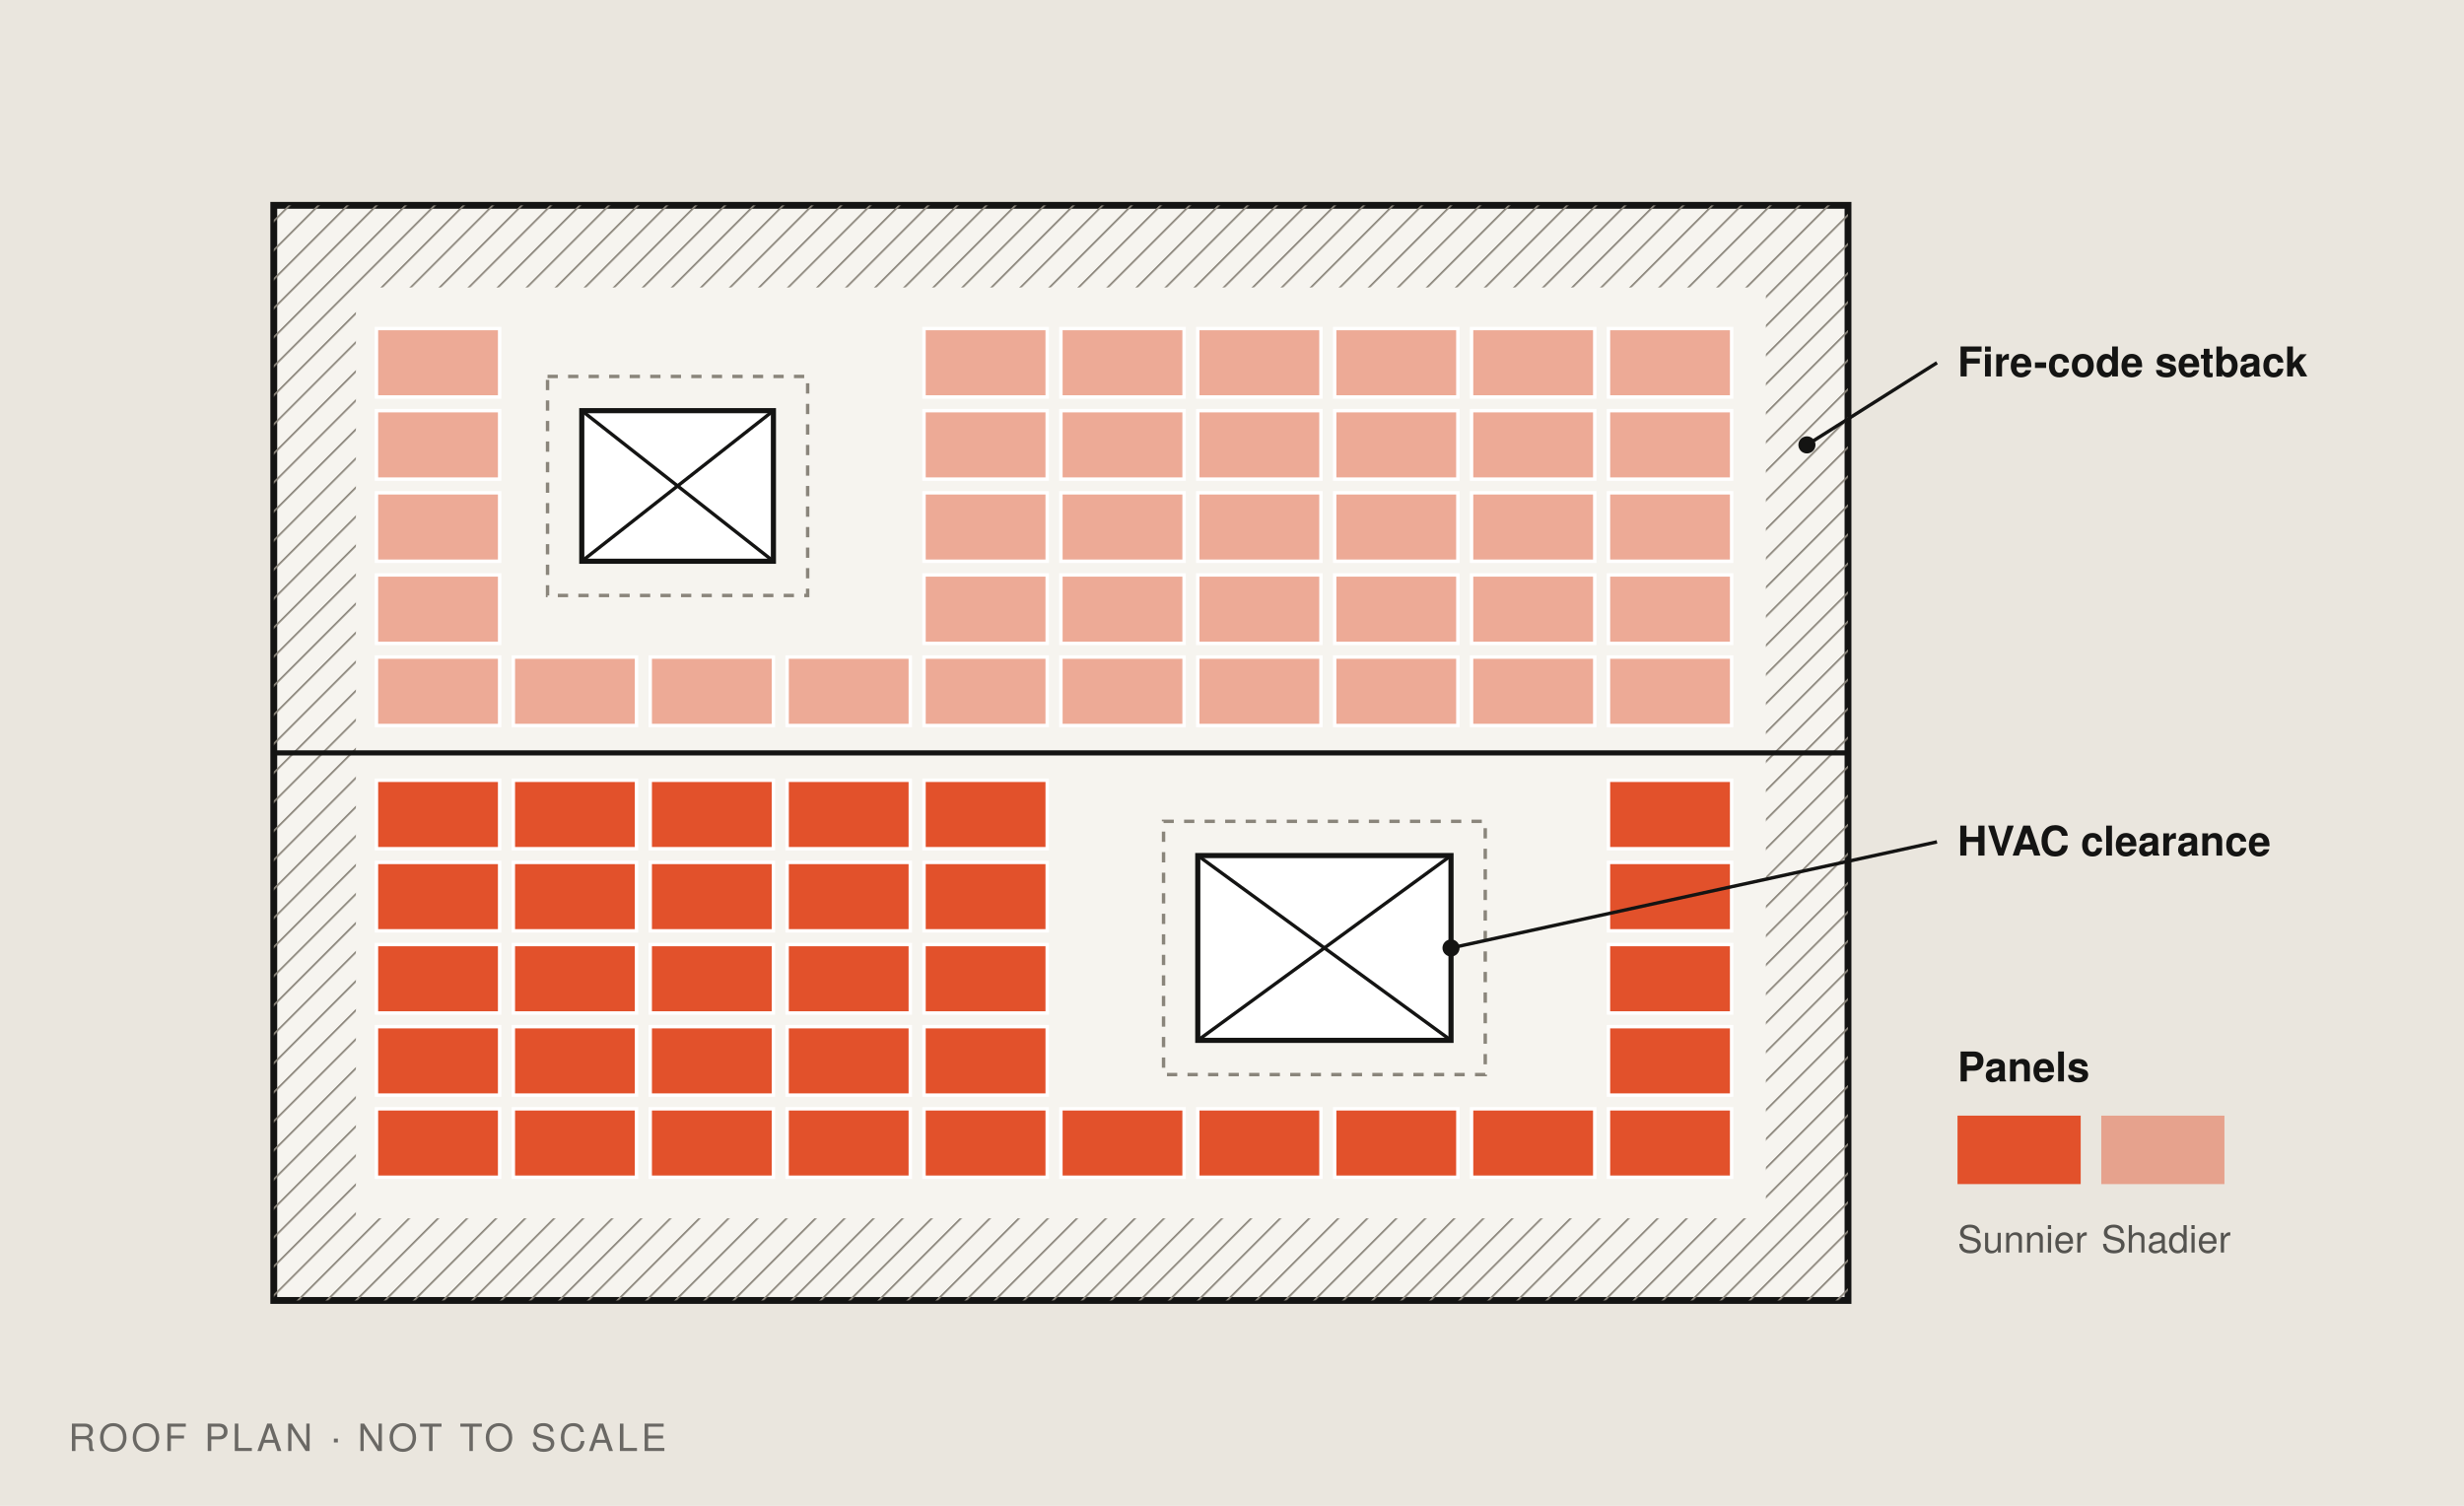
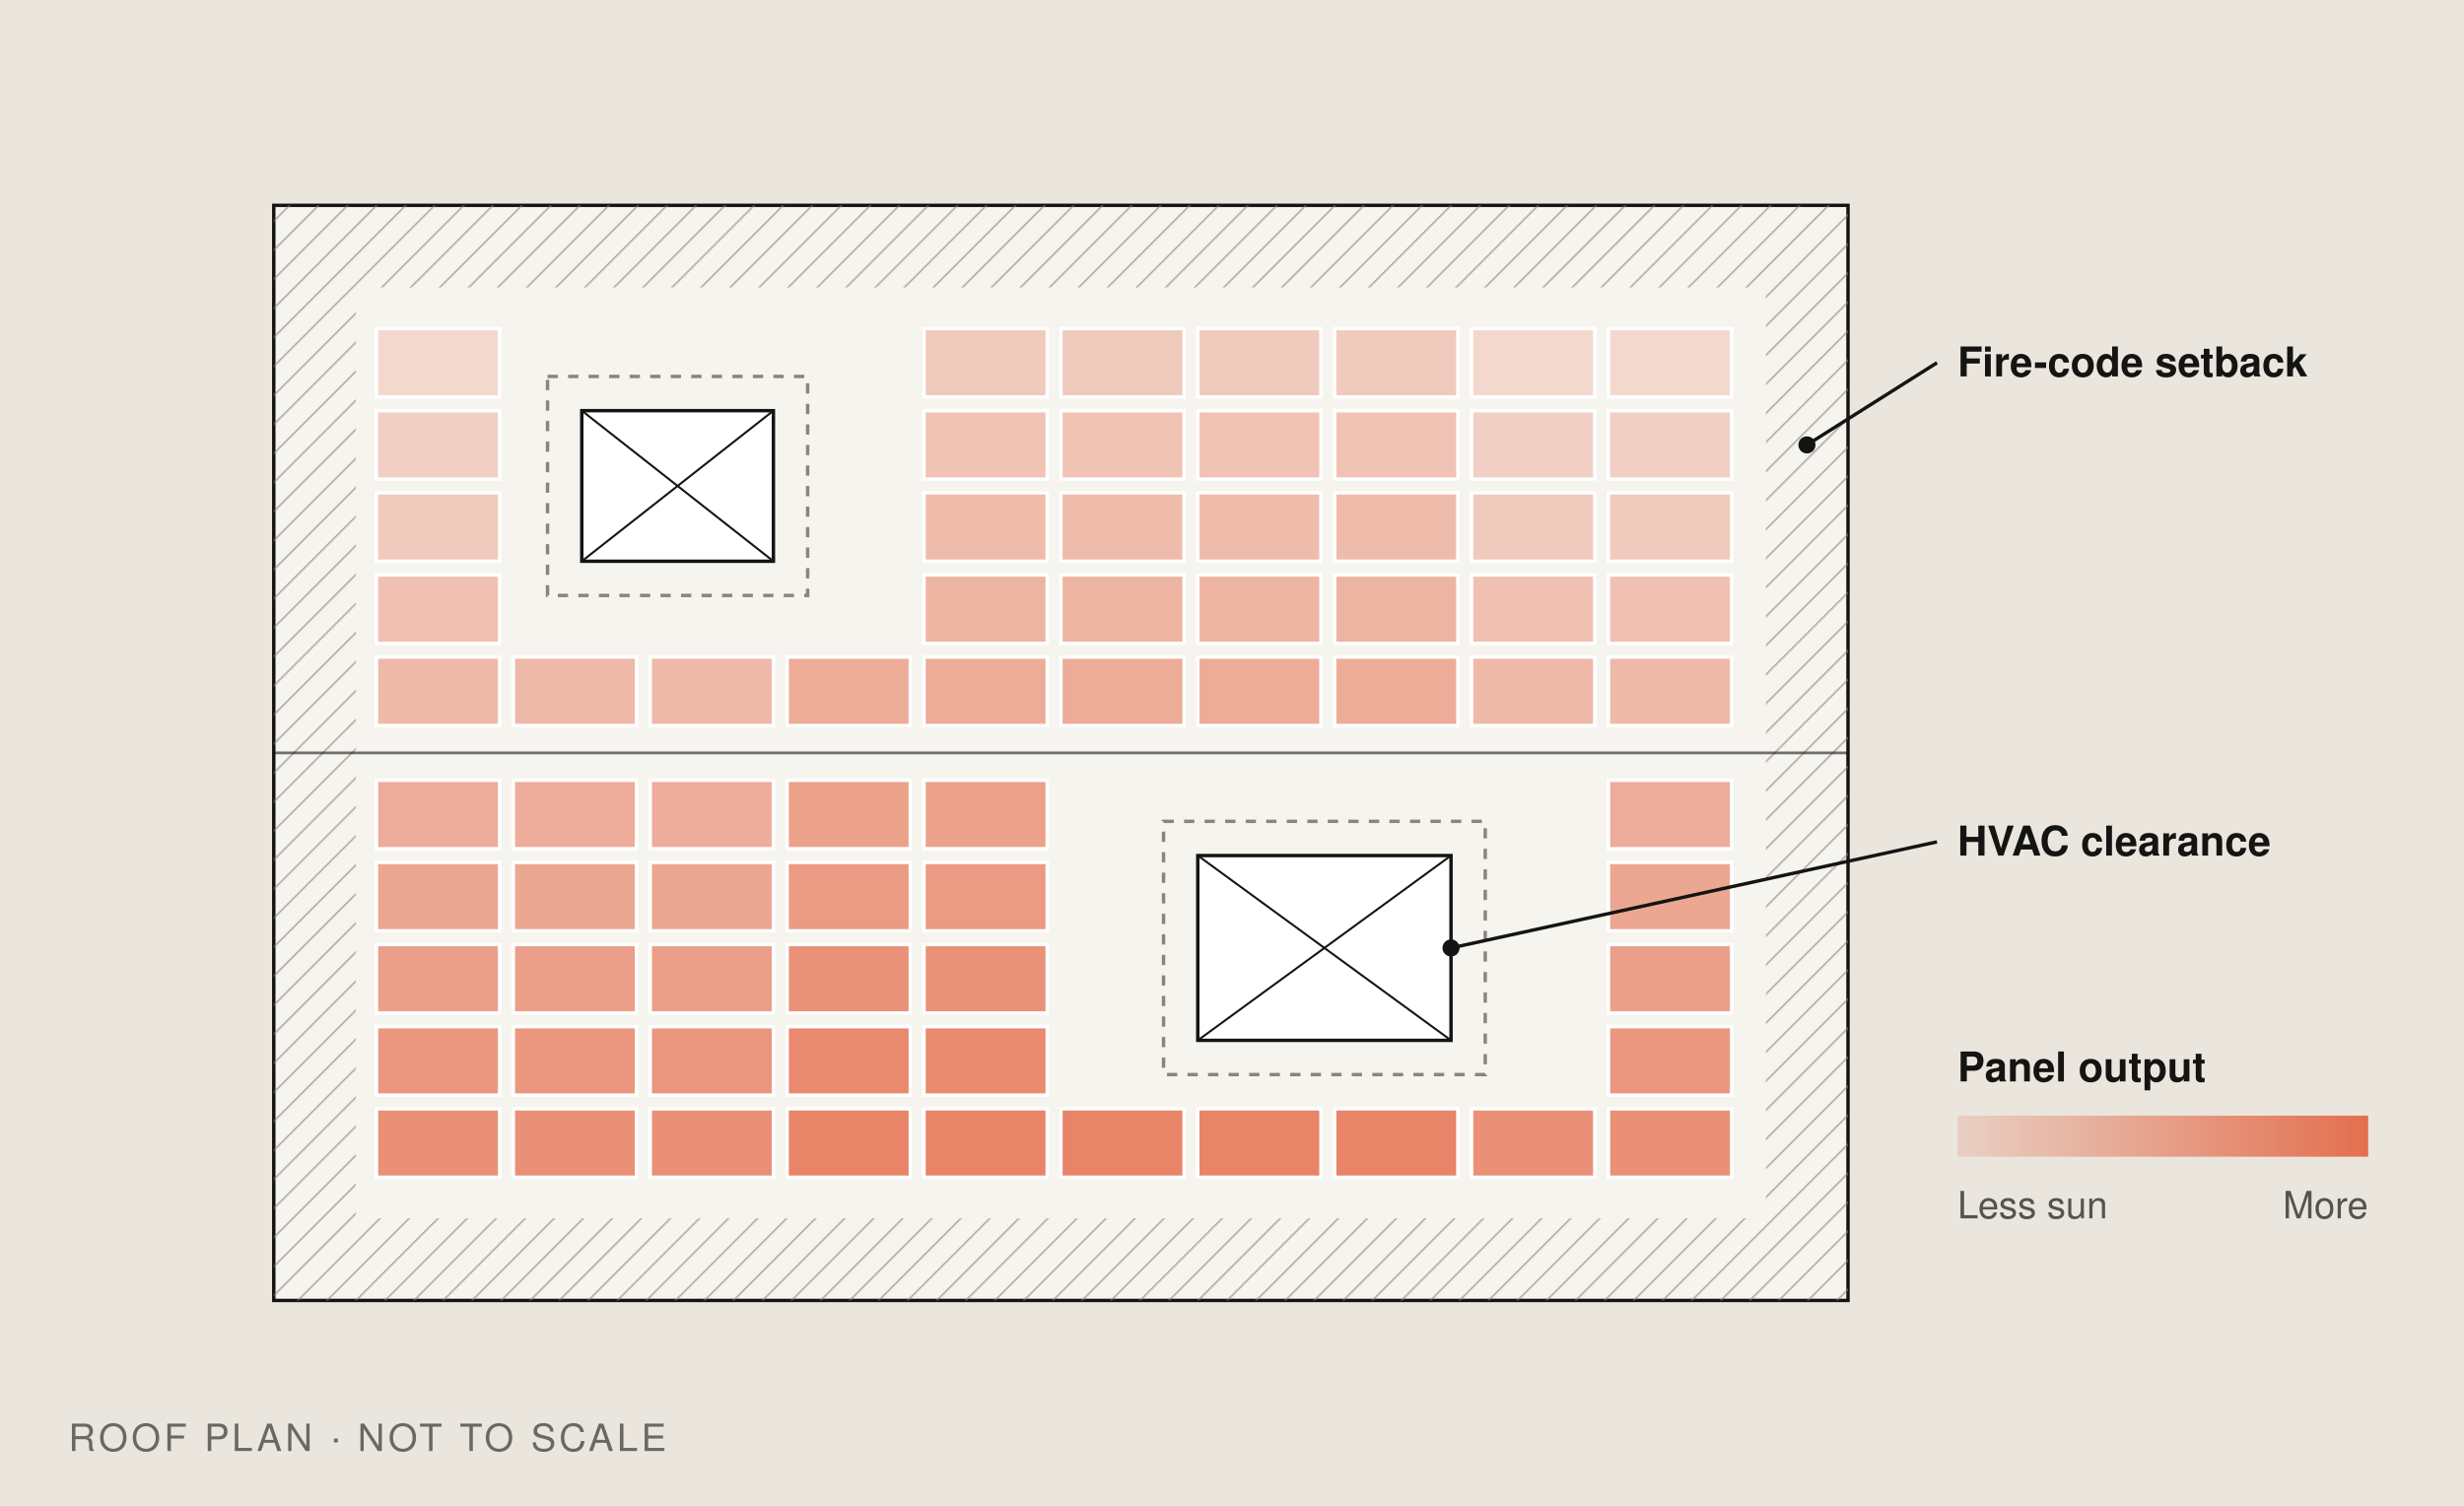
<svg xmlns="http://www.w3.org/2000/svg" viewBox="0 0 720 440" role="img" aria-label="Roof plan: panels fill both roof planes, darker on the sunnier side, keeping clear of the fire-code setback and HVAC units">
  <rect width="720" height="440" fill="#EAE6DE" />
  <defs>
    <pattern id="h" width="6" height="6" patternUnits="userSpaceOnUse" patternTransform="rotate(45)">
      <line x1="0" y1="0" x2="0" y2="6" stroke="#8A857B" stroke-width="1" />
    </pattern>
  </defs>
-   <rect x="80" y="60" width="460" height="320" fill="#F6F4EF" stroke="#141413" stroke-width="2" />
-   <path d="M80 60H540V380H80Z M104 84V356H516V84Z" fill="url(#h)" fill-rule="evenodd" />
-   <line x1="80" y1="220" x2="540" y2="220" stroke="#141413" stroke-width="1.5" />
+   <rect x="80" y="60" width="460" height="320" fill="#F6F4EF" stroke="#141413" stroke-width="1" />
+   <path d="M80 60H540V380H80Z M104 84V356H516V84Z" fill="url(#h)" fill-opacity=".6" fill-rule="evenodd" />
+   <line x1="80" y1="220" x2="540" y2="220" stroke="#141413" stroke-width=".8" stroke-opacity=".6" />
  <rect x="340" y="240" width="94" height="74" fill="none" stroke="#8A857B" stroke-dasharray="3 3" />
-   <rect x="350" y="250" width="74" height="54" fill="#fff" stroke="#141413" stroke-width="1.5" />
-   <line x1="350" y1="250" x2="424" y2="304" stroke="#141413" />
-   <line x1="424" y1="250" x2="350" y2="304" stroke="#141413" />
+   <rect x="350" y="250" width="74" height="54" fill="#fff" stroke="#141413" stroke-width="1" />
+   <line x1="350" y1="250" x2="424" y2="304" stroke="#141413" stroke-width=".6" />
+   <line x1="424" y1="250" x2="350" y2="304" stroke="#141413" stroke-width=".6" />
  <rect x="160" y="110" width="76" height="64" fill="none" stroke="#8A857B" stroke-dasharray="3 3" />
-   <rect x="170" y="120" width="56" height="44" fill="#fff" stroke="#141413" stroke-width="1.5" />
-   <line x1="170" y1="120" x2="226" y2="164" stroke="#141413" />
-   <line x1="226" y1="120" x2="170" y2="164" stroke="#141413" />
-   <rect x="110" y="228" width="36" height="20" fill="#E2512B" fill-opacity="1" stroke="#fff" stroke-width="1" />
-   <rect x="150" y="228" width="36" height="20" fill="#E2512B" fill-opacity="1" stroke="#fff" stroke-width="1" />
-   <rect x="190" y="228" width="36" height="20" fill="#E2512B" fill-opacity="1" stroke="#fff" stroke-width="1" />
-   <rect x="230" y="228" width="36" height="20" fill="#E2512B" fill-opacity="1" stroke="#fff" stroke-width="1" />
-   <rect x="270" y="228" width="36" height="20" fill="#E2512B" fill-opacity="1" stroke="#fff" stroke-width="1" />
-   <rect x="470" y="228" width="36" height="20" fill="#E2512B" fill-opacity="1" stroke="#fff" stroke-width="1" />
-   <rect x="110" y="252" width="36" height="20" fill="#E2512B" fill-opacity="1" stroke="#fff" stroke-width="1" />
-   <rect x="150" y="252" width="36" height="20" fill="#E2512B" fill-opacity="1" stroke="#fff" stroke-width="1" />
-   <rect x="190" y="252" width="36" height="20" fill="#E2512B" fill-opacity="1" stroke="#fff" stroke-width="1" />
-   <rect x="230" y="252" width="36" height="20" fill="#E2512B" fill-opacity="1" stroke="#fff" stroke-width="1" />
-   <rect x="270" y="252" width="36" height="20" fill="#E2512B" fill-opacity="1" stroke="#fff" stroke-width="1" />
-   <rect x="470" y="252" width="36" height="20" fill="#E2512B" fill-opacity="1" stroke="#fff" stroke-width="1" />
-   <rect x="110" y="276" width="36" height="20" fill="#E2512B" fill-opacity="1" stroke="#fff" stroke-width="1" />
-   <rect x="150" y="276" width="36" height="20" fill="#E2512B" fill-opacity="1" stroke="#fff" stroke-width="1" />
-   <rect x="190" y="276" width="36" height="20" fill="#E2512B" fill-opacity="1" stroke="#fff" stroke-width="1" />
-   <rect x="230" y="276" width="36" height="20" fill="#E2512B" fill-opacity="1" stroke="#fff" stroke-width="1" />
-   <rect x="270" y="276" width="36" height="20" fill="#E2512B" fill-opacity="1" stroke="#fff" stroke-width="1" />
-   <rect x="470" y="276" width="36" height="20" fill="#E2512B" fill-opacity="1" stroke="#fff" stroke-width="1" />
-   <rect x="110" y="300" width="36" height="20" fill="#E2512B" fill-opacity="1" stroke="#fff" stroke-width="1" />
-   <rect x="150" y="300" width="36" height="20" fill="#E2512B" fill-opacity="1" stroke="#fff" stroke-width="1" />
-   <rect x="190" y="300" width="36" height="20" fill="#E2512B" fill-opacity="1" stroke="#fff" stroke-width="1" />
-   <rect x="230" y="300" width="36" height="20" fill="#E2512B" fill-opacity="1" stroke="#fff" stroke-width="1" />
-   <rect x="270" y="300" width="36" height="20" fill="#E2512B" fill-opacity="1" stroke="#fff" stroke-width="1" />
-   <rect x="470" y="300" width="36" height="20" fill="#E2512B" fill-opacity="1" stroke="#fff" stroke-width="1" />
-   <rect x="110" y="324" width="36" height="20" fill="#E2512B" fill-opacity="1" stroke="#fff" stroke-width="1" />
-   <rect x="150" y="324" width="36" height="20" fill="#E2512B" fill-opacity="1" stroke="#fff" stroke-width="1" />
-   <rect x="190" y="324" width="36" height="20" fill="#E2512B" fill-opacity="1" stroke="#fff" stroke-width="1" />
-   <rect x="230" y="324" width="36" height="20" fill="#E2512B" fill-opacity="1" stroke="#fff" stroke-width="1" />
-   <rect x="270" y="324" width="36" height="20" fill="#E2512B" fill-opacity="1" stroke="#fff" stroke-width="1" />
-   <rect x="310" y="324" width="36" height="20" fill="#E2512B" fill-opacity="1" stroke="#fff" stroke-width="1" />
-   <rect x="350" y="324" width="36" height="20" fill="#E2512B" fill-opacity="1" stroke="#fff" stroke-width="1" />
-   <rect x="390" y="324" width="36" height="20" fill="#E2512B" fill-opacity="1" stroke="#fff" stroke-width="1" />
-   <rect x="430" y="324" width="36" height="20" fill="#E2512B" fill-opacity="1" stroke="#fff" stroke-width="1" />
-   <rect x="470" y="324" width="36" height="20" fill="#E2512B" fill-opacity="1" stroke="#fff" stroke-width="1" />
-   <rect x="110" y="192" width="36" height="20" fill="#E2512B" fill-opacity="0.45" stroke="#fff" stroke-width="1" />
-   <rect x="150" y="192" width="36" height="20" fill="#E2512B" fill-opacity="0.45" stroke="#fff" stroke-width="1" />
-   <rect x="190" y="192" width="36" height="20" fill="#E2512B" fill-opacity="0.45" stroke="#fff" stroke-width="1" />
-   <rect x="230" y="192" width="36" height="20" fill="#E2512B" fill-opacity="0.45" stroke="#fff" stroke-width="1" />
-   <rect x="270" y="192" width="36" height="20" fill="#E2512B" fill-opacity="0.45" stroke="#fff" stroke-width="1" />
-   <rect x="310" y="192" width="36" height="20" fill="#E2512B" fill-opacity="0.45" stroke="#fff" stroke-width="1" />
-   <rect x="350" y="192" width="36" height="20" fill="#E2512B" fill-opacity="0.45" stroke="#fff" stroke-width="1" />
-   <rect x="390" y="192" width="36" height="20" fill="#E2512B" fill-opacity="0.45" stroke="#fff" stroke-width="1" />
-   <rect x="430" y="192" width="36" height="20" fill="#E2512B" fill-opacity="0.45" stroke="#fff" stroke-width="1" />
-   <rect x="470" y="192" width="36" height="20" fill="#E2512B" fill-opacity="0.45" stroke="#fff" stroke-width="1" />
-   <rect x="110" y="168" width="36" height="20" fill="#E2512B" fill-opacity="0.45" stroke="#fff" stroke-width="1" />
-   <rect x="270" y="168" width="36" height="20" fill="#E2512B" fill-opacity="0.45" stroke="#fff" stroke-width="1" />
-   <rect x="310" y="168" width="36" height="20" fill="#E2512B" fill-opacity="0.45" stroke="#fff" stroke-width="1" />
-   <rect x="350" y="168" width="36" height="20" fill="#E2512B" fill-opacity="0.45" stroke="#fff" stroke-width="1" />
-   <rect x="390" y="168" width="36" height="20" fill="#E2512B" fill-opacity="0.45" stroke="#fff" stroke-width="1" />
-   <rect x="430" y="168" width="36" height="20" fill="#E2512B" fill-opacity="0.45" stroke="#fff" stroke-width="1" />
-   <rect x="470" y="168" width="36" height="20" fill="#E2512B" fill-opacity="0.45" stroke="#fff" stroke-width="1" />
-   <rect x="110" y="144" width="36" height="20" fill="#E2512B" fill-opacity="0.45" stroke="#fff" stroke-width="1" />
-   <rect x="270" y="144" width="36" height="20" fill="#E2512B" fill-opacity="0.45" stroke="#fff" stroke-width="1" />
-   <rect x="310" y="144" width="36" height="20" fill="#E2512B" fill-opacity="0.45" stroke="#fff" stroke-width="1" />
-   <rect x="350" y="144" width="36" height="20" fill="#E2512B" fill-opacity="0.45" stroke="#fff" stroke-width="1" />
-   <rect x="390" y="144" width="36" height="20" fill="#E2512B" fill-opacity="0.45" stroke="#fff" stroke-width="1" />
-   <rect x="430" y="144" width="36" height="20" fill="#E2512B" fill-opacity="0.45" stroke="#fff" stroke-width="1" />
-   <rect x="470" y="144" width="36" height="20" fill="#E2512B" fill-opacity="0.45" stroke="#fff" stroke-width="1" />
-   <rect x="110" y="120" width="36" height="20" fill="#E2512B" fill-opacity="0.45" stroke="#fff" stroke-width="1" />
-   <rect x="270" y="120" width="36" height="20" fill="#E2512B" fill-opacity="0.45" stroke="#fff" stroke-width="1" />
-   <rect x="310" y="120" width="36" height="20" fill="#E2512B" fill-opacity="0.45" stroke="#fff" stroke-width="1" />
-   <rect x="350" y="120" width="36" height="20" fill="#E2512B" fill-opacity="0.45" stroke="#fff" stroke-width="1" />
-   <rect x="390" y="120" width="36" height="20" fill="#E2512B" fill-opacity="0.45" stroke="#fff" stroke-width="1" />
-   <rect x="430" y="120" width="36" height="20" fill="#E2512B" fill-opacity="0.45" stroke="#fff" stroke-width="1" />
-   <rect x="470" y="120" width="36" height="20" fill="#E2512B" fill-opacity="0.45" stroke="#fff" stroke-width="1" />
-   <rect x="110" y="96" width="36" height="20" fill="#E2512B" fill-opacity="0.45" stroke="#fff" stroke-width="1" />
-   <rect x="270" y="96" width="36" height="20" fill="#E2512B" fill-opacity="0.45" stroke="#fff" stroke-width="1" />
-   <rect x="310" y="96" width="36" height="20" fill="#E2512B" fill-opacity="0.45" stroke="#fff" stroke-width="1" />
-   <rect x="350" y="96" width="36" height="20" fill="#E2512B" fill-opacity="0.45" stroke="#fff" stroke-width="1" />
-   <rect x="390" y="96" width="36" height="20" fill="#E2512B" fill-opacity="0.45" stroke="#fff" stroke-width="1" />
-   <rect x="430" y="96" width="36" height="20" fill="#E2512B" fill-opacity="0.45" stroke="#fff" stroke-width="1" />
-   <rect x="470" y="96" width="36" height="20" fill="#E2512B" fill-opacity="0.45" stroke="#fff" stroke-width="1" />
+   <rect x="170" y="120" width="56" height="44" fill="#fff" stroke="#141413" stroke-width="1" />
+   <line x1="170" y1="120" x2="226" y2="164" stroke="#141413" stroke-width=".6" />
+   <line x1="226" y1="120" x2="170" y2="164" stroke="#141413" stroke-width=".6" />
+   <rect x="110" y="228" width="36" height="20" fill="#E2512B" fill-opacity="0.43" stroke="#fff" stroke-width="1" />
+   <rect x="150" y="228" width="36" height="20" fill="#E2512B" fill-opacity="0.43" stroke="#fff" stroke-width="1" />
+   <rect x="190" y="228" width="36" height="20" fill="#E2512B" fill-opacity="0.43" stroke="#fff" stroke-width="1" />
+   <rect x="230" y="228" width="36" height="20" fill="#E2512B" fill-opacity="0.51" stroke="#fff" stroke-width="1" />
+   <rect x="270" y="228" width="36" height="20" fill="#E2512B" fill-opacity="0.51" stroke="#fff" stroke-width="1" />
+   <rect x="470" y="228" width="36" height="20" fill="#E2512B" fill-opacity="0.43" stroke="#fff" stroke-width="1" />
+   <rect x="110" y="252" width="36" height="20" fill="#E2512B" fill-opacity="0.47" stroke="#fff" stroke-width="1" />
+   <rect x="150" y="252" width="36" height="20" fill="#E2512B" fill-opacity="0.47" stroke="#fff" stroke-width="1" />
+   <rect x="190" y="252" width="36" height="20" fill="#E2512B" fill-opacity="0.47" stroke="#fff" stroke-width="1" />
+   <rect x="230" y="252" width="36" height="20" fill="#E2512B" fill-opacity="0.55" stroke="#fff" stroke-width="1" />
+   <rect x="270" y="252" width="36" height="20" fill="#E2512B" fill-opacity="0.55" stroke="#fff" stroke-width="1" />
+   <rect x="470" y="252" width="36" height="20" fill="#E2512B" fill-opacity="0.47" stroke="#fff" stroke-width="1" />
+   <rect x="110" y="276" width="36" height="20" fill="#E2512B" fill-opacity="0.52" stroke="#fff" stroke-width="1" />
+   <rect x="150" y="276" width="36" height="20" fill="#E2512B" fill-opacity="0.52" stroke="#fff" stroke-width="1" />
+   <rect x="190" y="276" width="36" height="20" fill="#E2512B" fill-opacity="0.52" stroke="#fff" stroke-width="1" />
+   <rect x="230" y="276" width="36" height="20" fill="#E2512B" fill-opacity="0.60" stroke="#fff" stroke-width="1" />
+   <rect x="270" y="276" width="36" height="20" fill="#E2512B" fill-opacity="0.60" stroke="#fff" stroke-width="1" />
+   <rect x="470" y="276" width="36" height="20" fill="#E2512B" fill-opacity="0.52" stroke="#fff" stroke-width="1" />
+   <rect x="110" y="300" width="36" height="20" fill="#E2512B" fill-opacity="0.57" stroke="#fff" stroke-width="1" />
+   <rect x="150" y="300" width="36" height="20" fill="#E2512B" fill-opacity="0.57" stroke="#fff" stroke-width="1" />
+   <rect x="190" y="300" width="36" height="20" fill="#E2512B" fill-opacity="0.57" stroke="#fff" stroke-width="1" />
+   <rect x="230" y="300" width="36" height="20" fill="#E2512B" fill-opacity="0.65" stroke="#fff" stroke-width="1" />
+   <rect x="270" y="300" width="36" height="20" fill="#E2512B" fill-opacity="0.65" stroke="#fff" stroke-width="1" />
+   <rect x="470" y="300" width="36" height="20" fill="#E2512B" fill-opacity="0.57" stroke="#fff" stroke-width="1" />
+   <rect x="110" y="324" width="36" height="20" fill="#E2512B" fill-opacity="0.61" stroke="#fff" stroke-width="1" />
+   <rect x="150" y="324" width="36" height="20" fill="#E2512B" fill-opacity="0.61" stroke="#fff" stroke-width="1" />
+   <rect x="190" y="324" width="36" height="20" fill="#E2512B" fill-opacity="0.61" stroke="#fff" stroke-width="1" />
+   <rect x="230" y="324" width="36" height="20" fill="#E2512B" fill-opacity="0.69" stroke="#fff" stroke-width="1" />
+   <rect x="270" y="324" width="36" height="20" fill="#E2512B" fill-opacity="0.69" stroke="#fff" stroke-width="1" />
+   <rect x="310" y="324" width="36" height="20" fill="#E2512B" fill-opacity="0.69" stroke="#fff" stroke-width="1" />
+   <rect x="350" y="324" width="36" height="20" fill="#E2512B" fill-opacity="0.69" stroke="#fff" stroke-width="1" />
+   <rect x="390" y="324" width="36" height="20" fill="#E2512B" fill-opacity="0.69" stroke="#fff" stroke-width="1" />
+   <rect x="430" y="324" width="36" height="20" fill="#E2512B" fill-opacity="0.61" stroke="#fff" stroke-width="1" />
+   <rect x="470" y="324" width="36" height="20" fill="#E2512B" fill-opacity="0.61" stroke="#fff" stroke-width="1" />
+   <rect x="110" y="192" width="36" height="20" fill="#E2512B" fill-opacity="0.36" stroke="#fff" stroke-width="1" />
+   <rect x="150" y="192" width="36" height="20" fill="#E2512B" fill-opacity="0.36" stroke="#fff" stroke-width="1" />
+   <rect x="190" y="192" width="36" height="20" fill="#E2512B" fill-opacity="0.36" stroke="#fff" stroke-width="1" />
+   <rect x="230" y="192" width="36" height="20" fill="#E2512B" fill-opacity="0.44" stroke="#fff" stroke-width="1" />
+   <rect x="270" y="192" width="36" height="20" fill="#E2512B" fill-opacity="0.44" stroke="#fff" stroke-width="1" />
+   <rect x="310" y="192" width="36" height="20" fill="#E2512B" fill-opacity="0.44" stroke="#fff" stroke-width="1" />
+   <rect x="350" y="192" width="36" height="20" fill="#E2512B" fill-opacity="0.44" stroke="#fff" stroke-width="1" />
+   <rect x="390" y="192" width="36" height="20" fill="#E2512B" fill-opacity="0.44" stroke="#fff" stroke-width="1" />
+   <rect x="430" y="192" width="36" height="20" fill="#E2512B" fill-opacity="0.36" stroke="#fff" stroke-width="1" />
+   <rect x="470" y="192" width="36" height="20" fill="#E2512B" fill-opacity="0.36" stroke="#fff" stroke-width="1" />
+   <rect x="110" y="168" width="36" height="20" fill="#E2512B" fill-opacity="0.31" stroke="#fff" stroke-width="1" />
+   <rect x="270" y="168" width="36" height="20" fill="#E2512B" fill-opacity="0.39" stroke="#fff" stroke-width="1" />
+   <rect x="310" y="168" width="36" height="20" fill="#E2512B" fill-opacity="0.39" stroke="#fff" stroke-width="1" />
+   <rect x="350" y="168" width="36" height="20" fill="#E2512B" fill-opacity="0.39" stroke="#fff" stroke-width="1" />
+   <rect x="390" y="168" width="36" height="20" fill="#E2512B" fill-opacity="0.39" stroke="#fff" stroke-width="1" />
+   <rect x="430" y="168" width="36" height="20" fill="#E2512B" fill-opacity="0.31" stroke="#fff" stroke-width="1" />
+   <rect x="470" y="168" width="36" height="20" fill="#E2512B" fill-opacity="0.31" stroke="#fff" stroke-width="1" />
+   <rect x="110" y="144" width="36" height="20" fill="#E2512B" fill-opacity="0.26" stroke="#fff" stroke-width="1" />
+   <rect x="270" y="144" width="36" height="20" fill="#E2512B" fill-opacity="0.34" stroke="#fff" stroke-width="1" />
+   <rect x="310" y="144" width="36" height="20" fill="#E2512B" fill-opacity="0.34" stroke="#fff" stroke-width="1" />
+   <rect x="350" y="144" width="36" height="20" fill="#E2512B" fill-opacity="0.34" stroke="#fff" stroke-width="1" />
+   <rect x="390" y="144" width="36" height="20" fill="#E2512B" fill-opacity="0.34" stroke="#fff" stroke-width="1" />
+   <rect x="430" y="144" width="36" height="20" fill="#E2512B" fill-opacity="0.26" stroke="#fff" stroke-width="1" />
+   <rect x="470" y="144" width="36" height="20" fill="#E2512B" fill-opacity="0.26" stroke="#fff" stroke-width="1" />
+   <rect x="110" y="120" width="36" height="20" fill="#E2512B" fill-opacity="0.22" stroke="#fff" stroke-width="1" />
+   <rect x="270" y="120" width="36" height="20" fill="#E2512B" fill-opacity="0.30" stroke="#fff" stroke-width="1" />
+   <rect x="310" y="120" width="36" height="20" fill="#E2512B" fill-opacity="0.30" stroke="#fff" stroke-width="1" />
+   <rect x="350" y="120" width="36" height="20" fill="#E2512B" fill-opacity="0.30" stroke="#fff" stroke-width="1" />
+   <rect x="390" y="120" width="36" height="20" fill="#E2512B" fill-opacity="0.30" stroke="#fff" stroke-width="1" />
+   <rect x="430" y="120" width="36" height="20" fill="#E2512B" fill-opacity="0.22" stroke="#fff" stroke-width="1" />
+   <rect x="470" y="120" width="36" height="20" fill="#E2512B" fill-opacity="0.22" stroke="#fff" stroke-width="1" />
+   <rect x="110" y="96" width="36" height="20" fill="#E2512B" fill-opacity="0.17" stroke="#fff" stroke-width="1" />
+   <rect x="270" y="96" width="36" height="20" fill="#E2512B" fill-opacity="0.25" stroke="#fff" stroke-width="1" />
+   <rect x="310" y="96" width="36" height="20" fill="#E2512B" fill-opacity="0.25" stroke="#fff" stroke-width="1" />
+   <rect x="350" y="96" width="36" height="20" fill="#E2512B" fill-opacity="0.25" stroke="#fff" stroke-width="1" />
+   <rect x="390" y="96" width="36" height="20" fill="#E2512B" fill-opacity="0.25" stroke="#fff" stroke-width="1" />
+   <rect x="430" y="96" width="36" height="20" fill="#E2512B" fill-opacity="0.17" stroke="#fff" stroke-width="1" />
+   <rect x="470" y="96" width="36" height="20" fill="#E2512B" fill-opacity="0.17" stroke="#fff" stroke-width="1" />
  <line x1="528.0" y1="130" x2="566" y2="106" stroke="#141413" stroke-width="1" />
  <circle cx="528.0" cy="130" r="2.5" fill="#141413" />
  <text x="572" y="110" text-anchor="start" font-family="Archivo, Helvetica, Arial, sans-serif" font-size="12" font-weight="600" fill="#141413" fill-opacity="1" letter-spacing="0">Fire-code setback</text>
  <line x1="424" y1="277" x2="566" y2="246" stroke="#141413" stroke-width="1" />
  <circle cx="424" cy="277" r="2.5" fill="#141413" />
  <text x="572" y="250" text-anchor="start" font-family="Archivo, Helvetica, Arial, sans-serif" font-size="12" font-weight="600" fill="#141413" fill-opacity="1" letter-spacing="0">HVAC clearance</text>
-   <text x="572" y="316" text-anchor="start" font-family="Archivo, Helvetica, Arial, sans-serif" font-size="12" font-weight="600" fill="#141413" fill-opacity="1" letter-spacing="0">Panels</text>
-   <rect x="572" y="326" width="36" height="20" fill="#E2512B" />
-   <rect x="614" y="326" width="36" height="20" fill="#E2512B" fill-opacity=".45" />
-   <text x="572" y="366" text-anchor="start" font-family="Archivo, Helvetica, Arial, sans-serif" font-size="11" font-weight="400" fill="#141413" fill-opacity="0.7" letter-spacing="0">Sunnier</text>
-   <text x="614" y="366" text-anchor="start" font-family="Archivo, Helvetica, Arial, sans-serif" font-size="11" font-weight="400" fill="#141413" fill-opacity="0.7" letter-spacing="0">Shadier</text>
+   <text x="572" y="316" text-anchor="start" font-family="Archivo, Helvetica, Arial, sans-serif" font-size="12" font-weight="600" fill="#141413" fill-opacity="1" letter-spacing="0">Panel output</text>
+   <defs>
+     <linearGradient id="sun">
+       <stop offset="0" stop-color="#E2512B" stop-opacity=".15" />
+       <stop offset="1" stop-color="#E2512B" stop-opacity=".8" />
+     </linearGradient>
+   </defs>
+   <rect x="572" y="326" width="120" height="12" fill="url(#sun)" />
+   <text x="572" y="356" text-anchor="start" font-family="Archivo, Helvetica, Arial, sans-serif" font-size="11" font-weight="400" fill="#141413" fill-opacity="0.7" letter-spacing="0">Less sun</text>
+   <text x="692" y="356" text-anchor="end" font-family="Archivo, Helvetica, Arial, sans-serif" font-size="11" font-weight="400" fill="#141413" fill-opacity="0.7" letter-spacing="0">More</text>
  <text x="20" y="424" text-anchor="start" font-family="Archivo, Helvetica, Arial, sans-serif" font-size="11" font-weight="400" fill="#141413" fill-opacity="0.6" letter-spacing="1">ROOF PLAN · NOT TO SCALE</text>
</svg>
